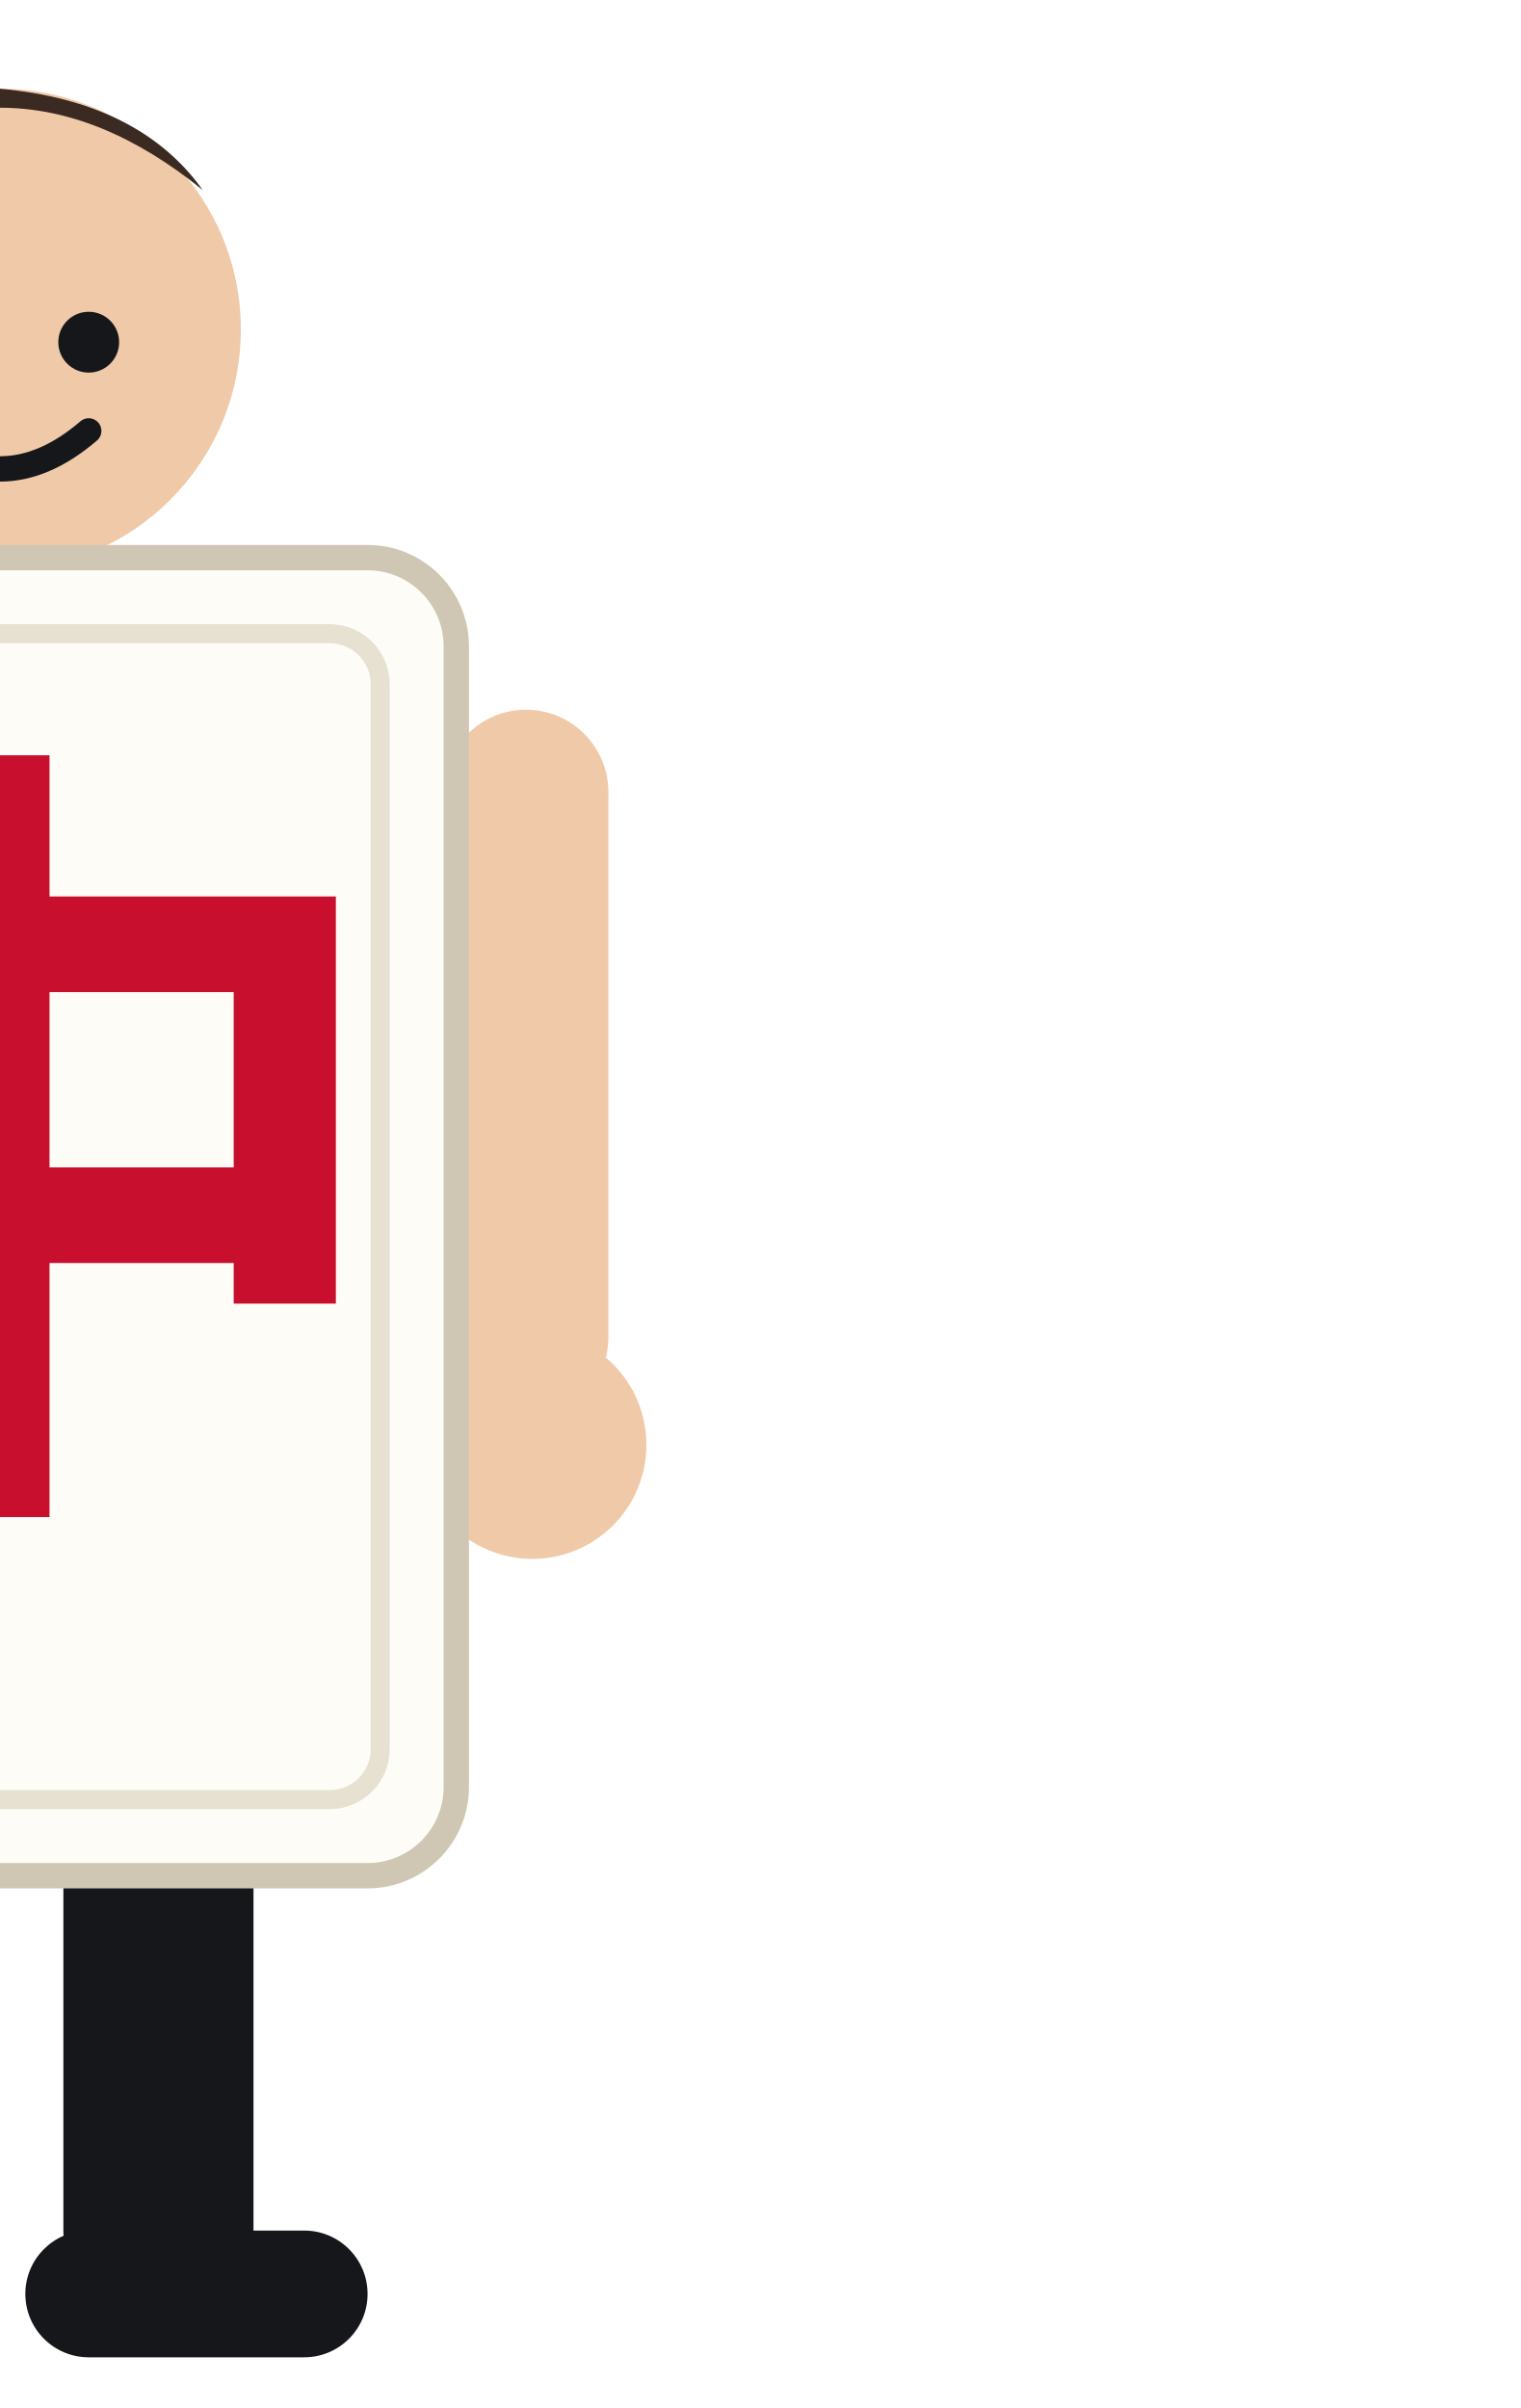
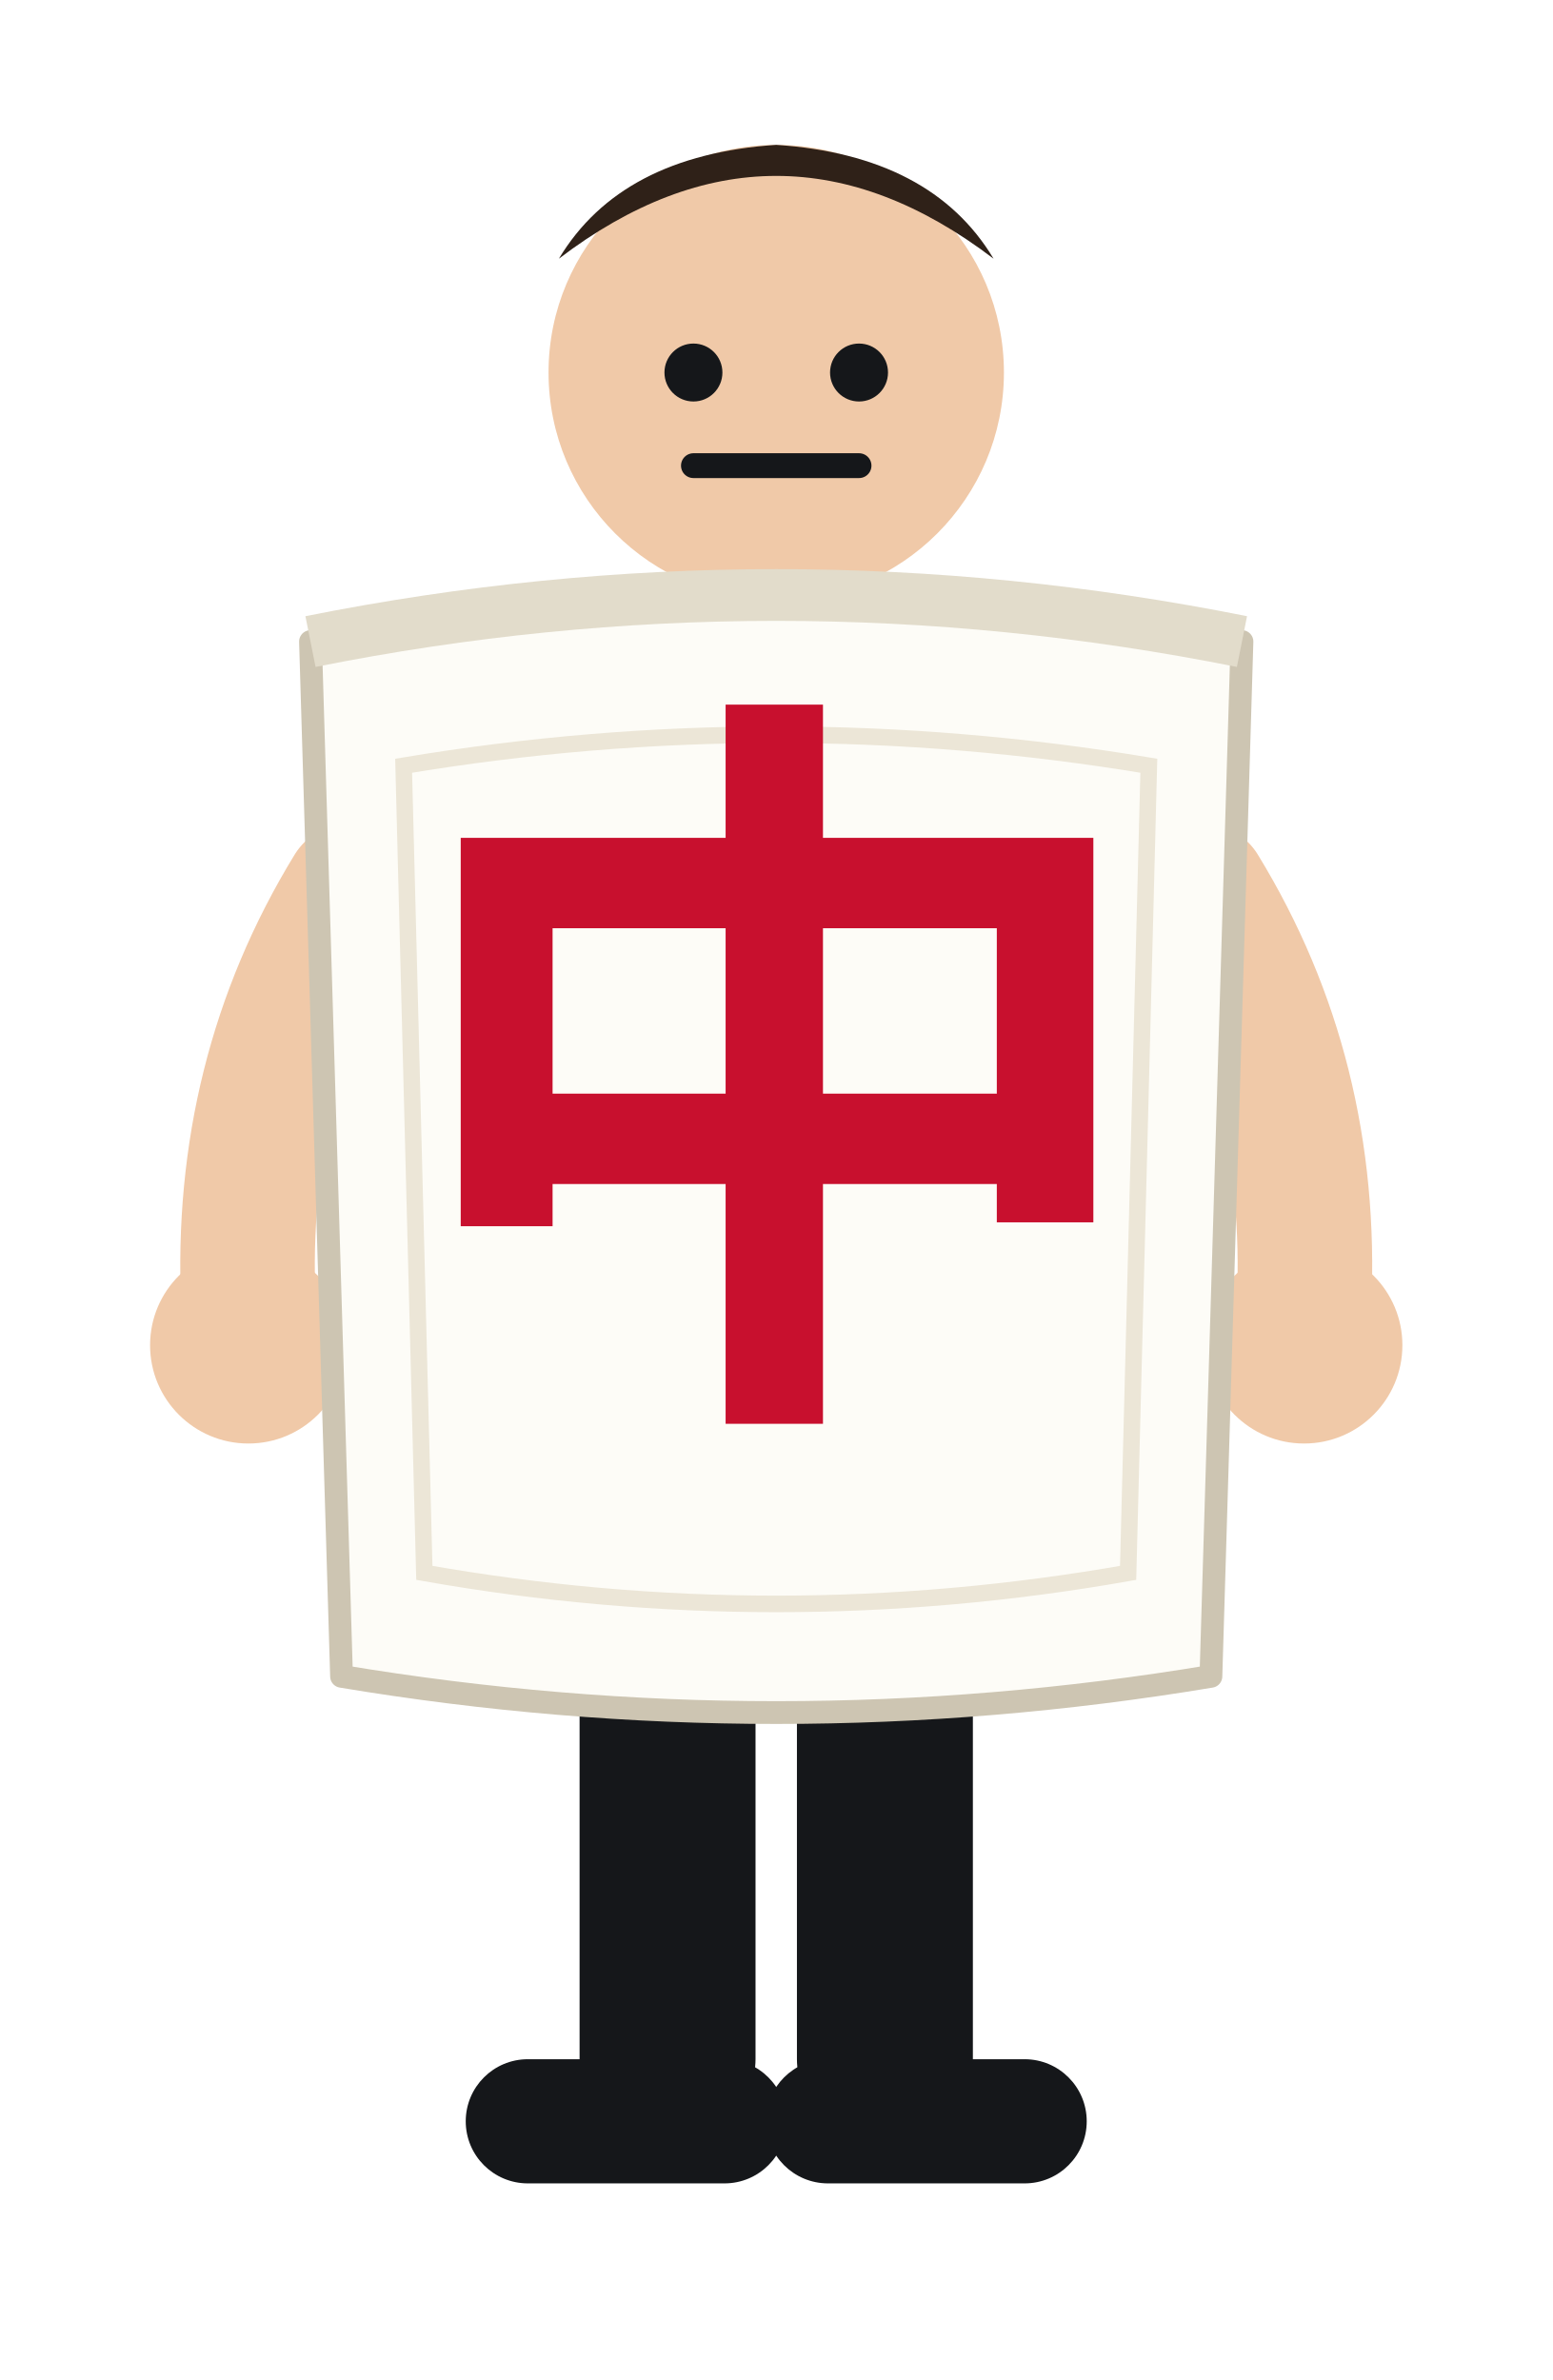
- <svg xmlns="http://www.w3.org/2000/svg" viewBox="0 0 120 190" width="120" height="190">
+ <svg xmlns="http://www.w3.org/2000/svg" viewBox="0 0 150 230" width="150" height="230">
  <style>
- .b{transform-box:view-box;transform-origin:60px 180px;animation:d 1.9s ease-in-out infinite}
- .a{transform-box:fill-box;transform-origin:top center;animation:a 1.9s ease-in-out infinite}
+ .b{transform-box:view-box;transform-origin:75px 220px;animation:d 1.9s ease-in-out infinite}
+ .a{transform-box:fill-box;transform-origin:top center;animation:w 1.9s ease-in-out infinite}
.a2{animation-delay:-.95s}
- @keyframes d{0%,100%{transform:rotate(-7deg) translateY(0)}25%{transform:rotate(0) translateY(-7px)}50%{transform:rotate(7deg) translateY(0)}75%{transform:rotate(0) translateY(-7px)}}
- @keyframes a{0%,100%{transform:rotate(18deg)}50%{transform:rotate(-30deg)}}
+ @keyframes d{0%,100%{transform:rotate(-6deg)}25%{transform:rotate(0) translateY(-6px)}50%{transform:rotate(6deg)}75%{transform:rotate(0) translateY(-6px)}}
+ @keyframes w{0%,100%{transform:rotate(10deg)}50%{transform:rotate(-16deg)}}
@media (prefers-reduced-motion:reduce){.b,.a{animation:none}}
</style>
-   <g class="b" transform="translate(60 0) scale(-1 1)">
+   <g class="b">
    <g fill="#15171a">
-       <rect x="40" y="140" width="15" height="42" rx="6" />
-       <rect x="65" y="140" width="15" height="42" rx="6" />
-       <rect x="31" y="176" width="27" height="10" rx="5" />
-       <rect x="62" y="176" width="27" height="10" rx="5" />
+       <rect x="56" y="150" width="17" height="56" rx="7" />
+       <rect x="77" y="150" width="17" height="56" rx="7" />
+       <rect x="45" y="199" width="31" height="12" rx="6" />
+       <rect x="74" y="199" width="31" height="12" rx="6" />
    </g>
-     <circle cx="60" cy="26" r="19" fill="#f0c9a8" />
-     <path d="M44 15q16-13 32 0q-5-7-16-8q-11 1-16 8Z" fill="#3a2a22" />
-     <circle cx="53" cy="27" r="2.4" fill="#15171a" />
-     <circle cx="67" cy="27" r="2.4" fill="#15171a" />
-     <path d="M53 34q7 6 14 0" stroke="#15171a" stroke-width="2" fill="none" stroke-linecap="round" />
+     <circle cx="75" cy="36" r="22" fill="#f0c9a8" />
+     <path d="M54 25q21-16 42 0q-6-10-21-11q-15 1-21 11Z" fill="#2f2118" />
+     <circle cx="67" cy="36" r="2.8" fill="#15171a" />
+     <circle cx="83" cy="36" r="2.8" fill="#15171a" />
+     <path d="M67 45h16" stroke="#15171a" stroke-width="2.4" stroke-linecap="round" />
+     <path d="M58 58h34l-4 10H62Z" fill="#f0c9a8" />
    <g class="a">
-       <rect x="12" y="56" width="13" height="56" rx="6.5" fill="#f0c9a8" />
-       <circle cx="18" cy="114" r="9" fill="#f0c9a8" />
+       <path d="M34 86q-11 18-10 40" stroke="#f0c9a8" stroke-width="13" stroke-linecap="round" fill="none" />
+       <circle cx="24" cy="130" r="9.5" fill="#f0c9a8" />
    </g>
    <g class="a a2">
-       <rect x="95" y="56" width="13" height="56" rx="6.5" fill="#f0c9a8" />
-       <circle cx="101" cy="114" r="9" fill="#f0c9a8" />
+       <path d="M116 86q11 18 10 40" stroke="#f0c9a8" stroke-width="13" stroke-linecap="round" fill="none" />
+       <circle cx="126" cy="130" r="9.5" fill="#f0c9a8" />
    </g>
-     <rect x="24" y="44" width="72" height="104" rx="7" fill="#fdfcf7" stroke="#cfc7b4" stroke-width="2" />
-     <rect x="30" y="50" width="60" height="92" rx="4" fill="none" stroke="#e7e1d2" stroke-width="1.5" />
-     <text x="60" y="114" text-anchor="middle" transform="translate(120 0) scale(-1 1)" font-family="Noto Serif TC,Songti SC,SimSun,MS Mincho,serif" font-size="64" font-weight="700" fill="#c8102e">中</text>
+     <path d="M30 62q45-9 90 0l-3 100q-42 7-84 0Z" fill="#fdfcf7" stroke="#cdc5b2" stroke-width="2.2" stroke-linejoin="round" />
+     <path d="M30 62q45-9 90 0" fill="none" stroke="#e2dccb" stroke-width="5" />
+     <path d="M39 74q36-6 72 0l-2 78q-34 6-68 0Z" fill="none" stroke="#ece6d7" stroke-width="1.6" />
+     <text x="75" y="131" text-anchor="middle" font-family="Noto Serif TC,Songti SC,SimSun,MS Mincho,serif" font-size="74" font-weight="700" fill="#c8102e">中</text>
  </g>
</svg>
